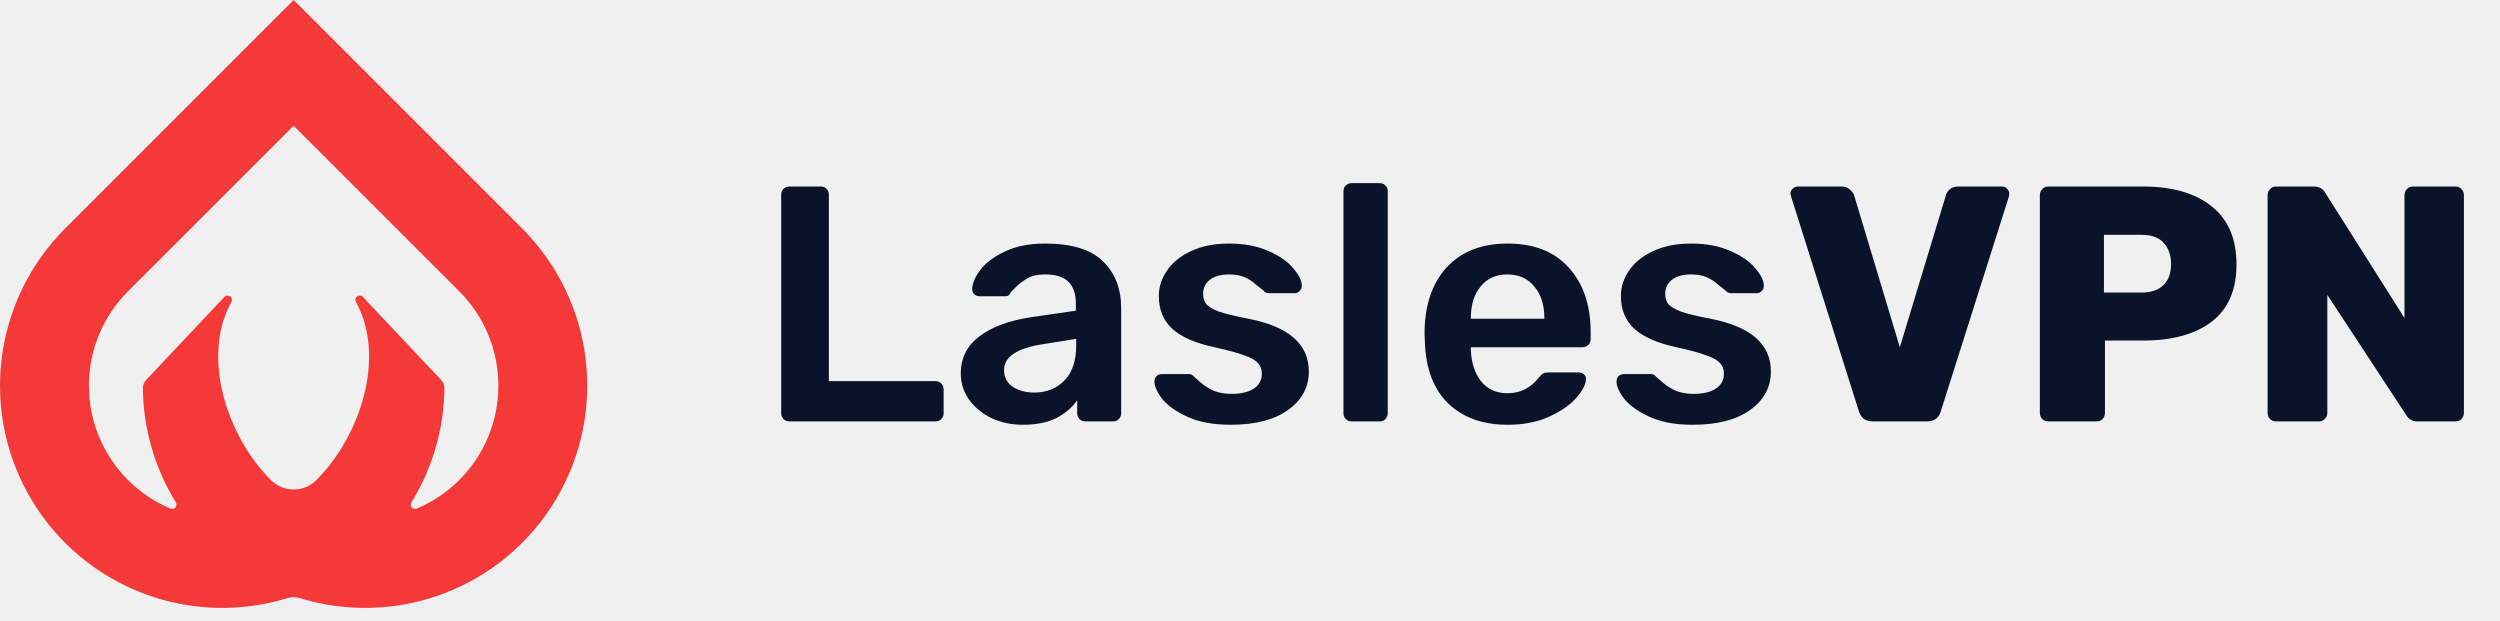
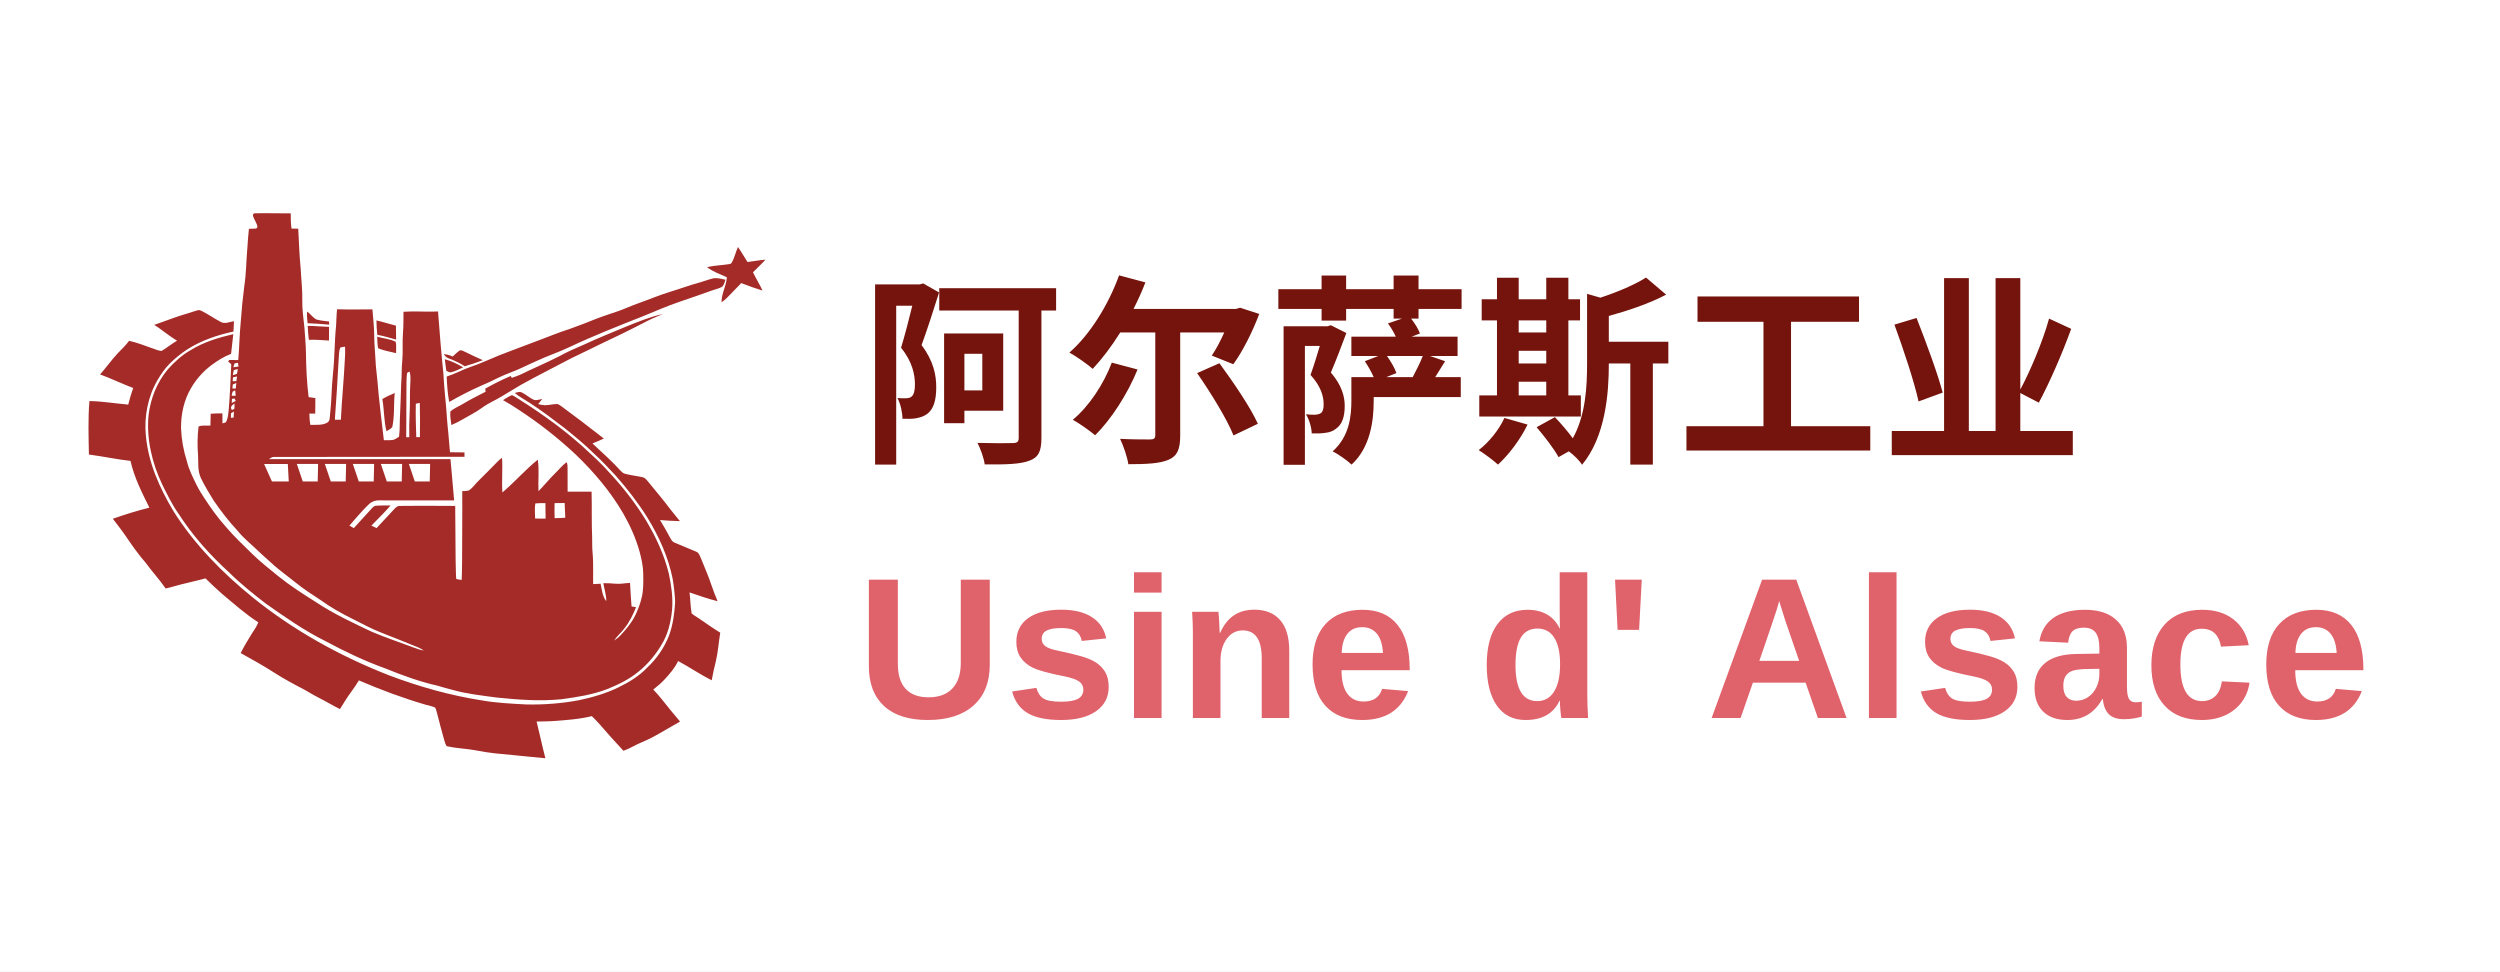
- <svg xmlns="http://www.w3.org/2000/svg" width="149" height="37" viewBox="0 0 149 37" fill="none">
-   <path d="M47.04 25.116C46.907 25.116 46.793 25.07 46.7 24.976C46.607 24.883 46.56 24.77 46.56 24.636V11.596C46.56 11.45 46.607 11.336 46.7 11.256C46.793 11.163 46.907 11.116 47.04 11.116H48.92C49.067 11.116 49.18 11.163 49.26 11.256C49.353 11.336 49.4 11.45 49.4 11.596V22.716H55.74C55.887 22.716 56.007 22.763 56.1 22.856C56.193 22.95 56.24 23.063 56.24 23.196V24.636C56.24 24.77 56.193 24.883 56.1 24.976C56.007 25.07 55.887 25.116 55.74 25.116H47.04ZM60.961 25.316C60.281 25.316 59.654 25.183 59.081 24.916C58.521 24.636 58.074 24.263 57.741 23.796C57.421 23.329 57.261 22.816 57.261 22.256C57.261 21.349 57.628 20.616 58.361 20.056C59.094 19.496 60.101 19.116 61.381 18.916L64.121 18.516V18.096C64.121 17.523 63.974 17.09 63.681 16.796C63.388 16.503 62.921 16.356 62.281 16.356C61.841 16.356 61.488 16.436 61.221 16.596C60.954 16.756 60.734 16.923 60.561 17.096C60.401 17.256 60.294 17.363 60.241 17.416C60.188 17.576 60.088 17.656 59.941 17.656H58.381C58.261 17.656 58.154 17.616 58.061 17.536C57.981 17.456 57.941 17.349 57.941 17.216C57.954 16.883 58.114 16.509 58.421 16.096C58.741 15.669 59.228 15.303 59.881 14.996C60.534 14.676 61.341 14.516 62.301 14.516C63.874 14.516 65.021 14.87 65.741 15.576C66.461 16.283 66.821 17.209 66.821 18.356V24.636C66.821 24.77 66.774 24.883 66.681 24.976C66.601 25.07 66.488 25.116 66.341 25.116H64.681C64.548 25.116 64.434 25.07 64.341 24.976C64.248 24.883 64.201 24.77 64.201 24.636V23.856C63.908 24.283 63.494 24.636 62.961 24.916C62.428 25.183 61.761 25.316 60.961 25.316ZM61.641 23.396C62.374 23.396 62.974 23.156 63.441 22.676C63.908 22.196 64.141 21.503 64.141 20.596V20.196L62.141 20.516C60.608 20.756 59.841 21.27 59.841 22.056C59.841 22.483 60.014 22.816 60.361 23.056C60.721 23.283 61.148 23.396 61.641 23.396ZM73.346 25.316C72.333 25.316 71.486 25.163 70.806 24.856C70.126 24.549 69.62 24.196 69.286 23.796C68.966 23.383 68.806 23.029 68.806 22.736C68.806 22.603 68.846 22.496 68.926 22.416C69.02 22.336 69.126 22.296 69.246 22.296H70.886C70.993 22.296 71.086 22.349 71.166 22.456C71.233 22.509 71.38 22.636 71.606 22.836C71.846 23.036 72.113 23.196 72.406 23.316C72.713 23.423 73.046 23.476 73.406 23.476C73.94 23.476 74.373 23.376 74.706 23.176C75.04 22.963 75.206 22.663 75.206 22.276C75.206 22.009 75.126 21.796 74.966 21.636C74.82 21.463 74.546 21.309 74.146 21.176C73.76 21.029 73.173 20.869 72.386 20.696C71.253 20.456 70.413 20.09 69.866 19.596C69.333 19.103 69.066 18.45 69.066 17.636C69.066 17.103 69.226 16.603 69.546 16.136C69.866 15.656 70.34 15.27 70.966 14.976C71.606 14.669 72.366 14.516 73.246 14.516C74.153 14.516 74.933 14.663 75.586 14.956C76.24 15.236 76.733 15.576 77.066 15.976C77.413 16.376 77.586 16.73 77.586 17.036C77.586 17.156 77.54 17.263 77.446 17.356C77.366 17.436 77.266 17.476 77.146 17.476H75.646C75.5 17.476 75.386 17.423 75.306 17.316C75.213 17.25 75.06 17.13 74.846 16.956C74.646 16.77 74.42 16.623 74.166 16.516C73.913 16.41 73.606 16.356 73.246 16.356C72.753 16.356 72.373 16.463 72.106 16.676C71.84 16.89 71.706 17.169 71.706 17.516C71.706 17.756 71.766 17.956 71.886 18.116C72.02 18.276 72.28 18.43 72.666 18.576C73.053 18.709 73.633 18.849 74.406 18.996C76.806 19.463 78.006 20.509 78.006 22.136C78.006 23.083 77.593 23.849 76.766 24.436C75.953 25.023 74.813 25.316 73.346 25.316ZM80.55 25.116C80.417 25.116 80.304 25.07 80.21 24.976C80.117 24.883 80.07 24.77 80.07 24.636V11.396C80.07 11.249 80.117 11.136 80.21 11.056C80.304 10.963 80.417 10.916 80.55 10.916H82.231C82.377 10.916 82.49 10.963 82.57 11.056C82.664 11.136 82.71 11.249 82.71 11.396V24.636C82.71 24.77 82.664 24.883 82.57 24.976C82.49 25.07 82.377 25.116 82.231 25.116H80.55ZM89.863 25.316C88.37 25.316 87.183 24.89 86.303 24.036C85.436 23.183 84.976 21.97 84.923 20.396L84.903 19.896C84.903 18.23 85.336 16.916 86.203 15.956C87.083 14.996 88.296 14.516 89.843 14.516C91.43 14.516 92.65 14.996 93.503 15.956C94.37 16.916 94.803 18.196 94.803 19.796V20.216C94.803 20.349 94.756 20.463 94.663 20.556C94.57 20.649 94.45 20.696 94.303 20.696H87.663V20.856C87.69 21.603 87.89 22.223 88.263 22.716C88.65 23.196 89.176 23.436 89.843 23.436C90.603 23.436 91.223 23.13 91.703 22.516C91.823 22.369 91.916 22.283 91.983 22.256C92.05 22.216 92.163 22.196 92.323 22.196H94.083C94.203 22.196 94.303 22.23 94.383 22.296C94.476 22.363 94.523 22.456 94.523 22.576C94.523 22.896 94.33 23.276 93.943 23.716C93.57 24.143 93.03 24.516 92.323 24.836C91.616 25.156 90.796 25.316 89.863 25.316ZM92.043 18.996V18.956C92.043 18.169 91.843 17.543 91.443 17.076C91.056 16.596 90.523 16.356 89.843 16.356C89.163 16.356 88.63 16.596 88.243 17.076C87.856 17.543 87.663 18.169 87.663 18.956V18.996H92.043ZM100.885 25.316C99.872 25.316 99.025 25.163 98.346 24.856C97.665 24.549 97.159 24.196 96.826 23.796C96.505 23.383 96.346 23.029 96.346 22.736C96.346 22.603 96.385 22.496 96.466 22.416C96.559 22.336 96.665 22.296 96.785 22.296H98.425C98.532 22.296 98.626 22.349 98.706 22.456C98.772 22.509 98.919 22.636 99.145 22.836C99.385 23.036 99.652 23.196 99.945 23.316C100.252 23.423 100.585 23.476 100.945 23.476C101.479 23.476 101.912 23.376 102.245 23.176C102.579 22.963 102.745 22.663 102.745 22.276C102.745 22.009 102.665 21.796 102.505 21.636C102.359 21.463 102.085 21.309 101.685 21.176C101.299 21.029 100.712 20.869 99.925 20.696C98.792 20.456 97.952 20.09 97.406 19.596C96.872 19.103 96.606 18.45 96.606 17.636C96.606 17.103 96.766 16.603 97.085 16.136C97.406 15.656 97.879 15.27 98.505 14.976C99.145 14.669 99.906 14.516 100.785 14.516C101.692 14.516 102.472 14.663 103.125 14.956C103.779 15.236 104.272 15.576 104.605 15.976C104.952 16.376 105.125 16.73 105.125 17.036C105.125 17.156 105.079 17.263 104.985 17.356C104.905 17.436 104.805 17.476 104.685 17.476H103.185C103.039 17.476 102.925 17.423 102.845 17.316C102.752 17.25 102.599 17.13 102.385 16.956C102.185 16.77 101.959 16.623 101.705 16.516C101.452 16.41 101.145 16.356 100.785 16.356C100.292 16.356 99.912 16.463 99.645 16.676C99.379 16.89 99.246 17.169 99.246 17.516C99.246 17.756 99.305 17.956 99.425 18.116C99.559 18.276 99.819 18.43 100.205 18.576C100.592 18.709 101.172 18.849 101.945 18.996C104.345 19.463 105.545 20.509 105.545 22.136C105.545 23.083 105.132 23.849 104.305 24.436C103.492 25.023 102.352 25.316 100.885 25.316ZM111.63 25.116C111.403 25.116 111.216 25.063 111.07 24.956C110.936 24.836 110.843 24.689 110.79 24.516L106.75 11.716L106.71 11.536C106.71 11.43 106.75 11.336 106.83 11.256C106.923 11.163 107.03 11.116 107.15 11.116H109.77C109.97 11.116 110.13 11.176 110.25 11.296C110.383 11.403 110.47 11.523 110.51 11.656L113.23 20.696L115.97 11.656C116.01 11.509 116.09 11.383 116.21 11.276C116.343 11.169 116.51 11.116 116.71 11.116H119.33C119.45 11.116 119.55 11.163 119.63 11.256C119.71 11.336 119.75 11.43 119.75 11.536C119.75 11.603 119.743 11.663 119.73 11.716L115.67 24.516C115.63 24.689 115.536 24.836 115.39 24.956C115.256 25.063 115.076 25.116 114.85 25.116H111.63ZM122.075 25.116C121.942 25.116 121.822 25.07 121.715 24.976C121.622 24.869 121.575 24.75 121.575 24.616V11.636C121.575 11.489 121.622 11.37 121.715 11.276C121.808 11.169 121.928 11.116 122.075 11.116H127.735C129.468 11.116 130.828 11.509 131.815 12.296C132.802 13.083 133.295 14.236 133.295 15.756C133.295 17.276 132.802 18.416 131.815 19.176C130.828 19.923 129.468 20.296 127.735 20.296H125.455V24.616C125.455 24.75 125.408 24.869 125.315 24.976C125.222 25.07 125.102 25.116 124.955 25.116H122.075ZM127.635 17.436C128.182 17.436 128.608 17.296 128.915 17.016C129.235 16.723 129.395 16.296 129.395 15.736C129.395 15.216 129.248 14.796 128.955 14.476C128.675 14.156 128.235 13.996 127.635 13.996H125.395V17.436H127.635ZM135.649 25.116C135.516 25.116 135.396 25.07 135.289 24.976C135.196 24.869 135.149 24.75 135.149 24.616V11.636C135.149 11.489 135.196 11.37 135.289 11.276C135.382 11.169 135.502 11.116 135.649 11.116H137.909C138.216 11.116 138.442 11.243 138.589 11.496L143.309 18.956V11.636C143.309 11.489 143.356 11.37 143.449 11.276C143.542 11.169 143.662 11.116 143.809 11.116H146.349C146.496 11.116 146.616 11.169 146.709 11.276C146.802 11.37 146.849 11.489 146.849 11.636V24.596C146.849 24.743 146.802 24.869 146.709 24.976C146.616 25.07 146.496 25.116 146.349 25.116H144.089C143.782 25.116 143.556 24.989 143.409 24.736L138.709 17.576V24.616C138.709 24.763 138.656 24.883 138.549 24.976C138.456 25.07 138.336 25.116 138.189 25.116H135.649Z" fill="#0B132A" />
-   <path d="M31.147 13.648L31.125 13.626C31.124 13.625 31.122 13.623 31.122 13.621L17.501 0L3.88 13.621C3.878 13.623 3.876 13.626 3.876 13.626L3.853 13.647C1.771 15.742 0.448 18.473 0.095 21.405C-0.258 24.338 0.38 27.304 1.906 29.833C3.433 32.362 5.761 34.308 8.521 35.361C11.28 36.415 14.313 36.516 17.136 35.648C17.373 35.575 17.628 35.575 17.865 35.648C20.688 36.515 23.721 36.414 26.48 35.361C29.239 34.307 31.567 32.361 33.094 29.833C34.62 27.304 35.258 24.338 34.905 21.405C34.553 18.473 33.23 15.742 31.147 13.648ZM8.723 22.63C8.657 22.696 8.604 22.775 8.568 22.861C8.533 22.948 8.514 23.041 8.514 23.135C8.538 25.539 9.218 27.89 10.479 29.937C10.508 29.983 10.521 30.038 10.517 30.092C10.513 30.146 10.492 30.198 10.457 30.24C10.421 30.282 10.374 30.311 10.321 30.324C10.268 30.337 10.212 30.333 10.162 30.312C9.213 29.913 8.352 29.334 7.625 28.605C6.136 27.116 5.299 25.097 5.298 22.991C5.297 20.886 6.131 18.865 7.618 17.374L17.501 7.493L27.383 17.374C28.87 18.865 29.704 20.885 29.703 22.991C29.702 25.097 28.865 27.116 27.376 28.605C26.649 29.334 25.788 29.913 24.84 30.312C24.789 30.333 24.733 30.337 24.68 30.324C24.627 30.311 24.58 30.281 24.544 30.24C24.509 30.198 24.488 30.146 24.484 30.092C24.48 30.038 24.493 29.983 24.522 29.937C25.784 27.89 26.463 25.539 26.488 23.135C26.488 23.041 26.469 22.948 26.433 22.861C26.397 22.775 26.344 22.696 26.278 22.63L21.604 17.672C21.557 17.633 21.498 17.612 21.438 17.612C21.377 17.612 21.319 17.633 21.272 17.672C21.226 17.71 21.194 17.764 21.183 17.824C21.172 17.884 21.183 17.945 21.213 17.998C23.028 21.283 21.467 26.002 18.864 28.605L18.85 28.619C18.491 28.974 18.006 29.174 17.5 29.174C16.995 29.173 16.51 28.974 16.151 28.618L16.138 28.605C13.534 26.002 11.974 21.284 13.789 17.998C13.819 17.946 13.83 17.884 13.819 17.825C13.808 17.765 13.776 17.711 13.73 17.672C13.683 17.634 13.625 17.612 13.564 17.612C13.504 17.612 13.445 17.634 13.398 17.672L8.723 22.63Z" fill="#F53838" />
+ <svg xmlns="http://www.w3.org/2000/svg" width="1243px" height="483px" viewBox="0 0 1243 483" fill="none">
+   <g id="AlsaceTeam" stroke="none" stroke-width="1" fill="none" fill-rule="evenodd">
+     <rect fill="#FFFFFF" x="0" y="0" width="1243" height="483" />
+     <g id="AlsaceLogo-Text" transform="translate(44, 106)">
+       <g id="AlsaceLogo" fill="#A52B28" fill-rule="nonzero">
+         <path d="M56.232,48.582 C59.486,50.212 62.475,52.338 65.687,54.023 C67.674,55.253 70.199,54.055 72.33,53.684 C72.279,55.411 72.204,57.133 72.075,58.85 C64.141,60.531 56.051,63.293 49.181,67.67 C46.061,69.722 43.095,72.084 40.454,74.73 C38.003,77.149 36.067,80.027 34.317,82.974 C29.49,91.214 27.614,101.18 28.519,110.64 C29.805,124.273 35.264,136.426 42.185,148.059 C52.578,164.616 66.606,178.858 81.748,191.117 C102.066,207.503 125.146,220.268 149.418,229.766 C164.37,235.42 179.762,239.769 195.568,242.239 C203.014,243.548 210.408,243.863 217.938,244.267 C226.623,244.411 235.41,243.747 243.946,242.127 C250.649,240.711 257.464,238.734 263.619,235.694 C268.678,233.252 273.757,230.151 277.656,226.062 C282.539,221.559 286.327,215.97 288.727,209.787 C290.612,204.537 291.373,198.809 291.679,193.266 C291.545,189.404 291.066,185.482 290.431,181.671 C288.23,170.892 283.635,160.731 277.911,151.387 C273.279,143.988 267.908,137.043 262.138,130.508 C258.559,126.803 255.18,122.946 251.318,119.52 C246.699,114.957 241.709,110.84 236.645,106.792 C230.851,102.401 225.235,98.051 219.103,94.147 C216.68,92.527 214.164,91.269 211.936,89.371 C212.864,89.213 214.085,88.665 215.018,88.962 C217.404,89.928 219.344,91.98 221.735,92.903 C222.983,93.094 224.381,92.574 225.615,92.365 C224.919,93.21 224.251,94.069 223.587,94.932 C224.956,95.248 226.275,95.559 227.69,95.447 C229.519,95.364 231.395,94.788 233.214,94.909 C234.054,95.178 234.82,95.795 235.531,96.311 C238.603,98.659 241.741,100.934 244.842,103.25 C248.616,106.207 252.404,109.132 256.224,112.028 C254.386,112.961 252.478,113.722 250.561,114.474 C255.37,119 260.383,123.396 264.807,128.307 C265.369,128.892 265.977,129.37 266.775,129.57 C269.616,130.322 272.582,130.633 275.451,131.26 C276.755,131.515 277.391,132.522 278.218,133.451 C281.973,138.06 285.821,142.572 289.386,147.33 C290.862,149.326 292.543,151.146 294.056,153.104 C290.746,153.03 287.45,152.854 284.155,152.571 C285.895,155.365 287.511,158.229 289.061,161.13 C289.711,162.277 290.185,163.345 291.503,163.837 C294.994,165.303 298.47,166.789 301.97,168.219 C303.595,168.79 303.864,170.284 304.542,171.681 C306.371,176.212 308.362,180.724 309.876,185.361 C310.72,187.937 311.774,190.416 312.786,192.928 C308.07,191.739 303.442,190.119 298.842,188.55 C299.264,192.004 299.283,195.573 299.872,198.985 C300.875,199.881 302.105,200.536 303.21,201.297 C306.835,203.729 310.363,206.296 314.104,208.562 C313.297,213.417 313.027,218.198 311.872,222.998 C311.124,226.071 310.382,229.125 309.852,232.245 C304.129,229.371 298.8,225.686 293.155,222.654 C291.48,226.247 288.959,229.042 286.313,231.934 C284.628,233.753 282.73,235.318 280.785,236.84 C284.053,240.15 286.666,243.803 289.618,247.373 C291.094,249.188 292.663,250.924 294.116,252.757 C289.363,255.385 284.74,258.286 279.926,260.82 C276.918,262.385 273.734,263.499 270.753,265.123 C269.208,265.964 267.639,266.692 265.977,267.296 C263.377,264.33 260.588,261.54 258.03,258.541 C255.537,255.626 253.021,252.743 250.273,250.065 C244.327,251.527 238.33,251.959 232.249,252.437 C229.092,252.692 225.968,252.688 222.802,252.748 C224.316,258.824 225.574,264.942 227.17,271 C221.93,270.452 216.675,270.058 211.439,269.459 C205.353,268.897 199.296,268.438 193.289,267.212 C191.364,266.828 189.411,266.579 187.453,266.355 L185.103,266.091 C182.755,265.824 180.414,265.531 178.124,265.021 C177.506,264.204 177.209,263.095 176.912,262.129 C175.682,257.631 174.424,253.143 173.301,248.612 C173.046,247.688 172.851,246.648 172.345,245.822 C170.938,245.089 169.216,244.885 167.707,244.406 C156.358,241.087 145.296,236.979 134.448,232.296 C133.274,234.199 132.062,236.07 130.716,237.852 C128.618,240.642 126.905,243.608 125.025,246.546 C121.469,244.806 118.09,242.735 114.553,240.953 C113.158,240.255 111.803,239.486 110.456,238.704 L108.436,237.529 C108.099,237.333 107.762,237.139 107.423,236.947 C102.386,234.343 97.354,231.65 92.573,228.591 C87.1,225.008 81.354,221.935 75.672,218.699 C77.306,215.427 79.205,212.28 81.131,209.174 C82.37,207.322 83.6,205.498 84.445,203.423 C78.035,199.361 72.237,194.12 66.411,189.274 C63.622,186.749 60.804,184.238 58.158,181.559 C54.24,182.687 50.239,183.463 46.293,184.507 C43.633,185.166 41.029,186.02 38.346,186.601 C35.32,182.13 31.62,178.213 28.454,173.84 C24.657,169.5 21.394,164.793 18.159,160.03 C16.288,157.213 14.083,154.669 12.11,151.925 C18.084,149.823 24.128,147.929 30.274,146.406 C26.5,138.761 22.801,131.603 20.883,123.159 C13.953,122.389 7.115,120.903 0.208,119.989 C0.055,111.197 -0.279,102.173 0.468,93.414 C6.869,93.498 13.363,94.621 19.751,95.164 C20.429,92.37 21.292,89.631 22.23,86.915 C16.673,84.817 11.34,82.218 5.76,80.161 C8.796,76.777 11.419,73.008 14.51,69.675 C16.525,67.702 18.465,65.692 20.201,63.464 C23.98,64.272 27.679,65.757 31.337,67.025 C32.943,67.558 34.637,68.38 36.332,68.51 C38.978,66.946 41.331,64.922 44.028,63.404 C42.228,62.324 40.526,61.106 38.838,59.867 L36.814,58.376 C35.462,57.385 34.098,56.409 32.679,55.508 C38.263,53.656 43.754,51.367 49.399,49.785 C51.061,49.325 52.662,48.666 54.333,48.253 C55.039,48.039 55.605,48.285 56.232,48.582 Z M100.557,0.088 C100.506,2.637 100.608,5.125 100.938,7.654 C102.057,7.664 103.171,7.678 104.285,7.692 C104.628,14.33 104.851,20.958 105.496,27.573 C105.752,32.846 106.425,38.041 106.299,43.332 C106.183,48.035 106.959,52.584 107.39,57.244 C107.655,61.436 108.077,65.586 108.128,69.791 C108.212,77.019 108.565,84.274 109.451,91.446 C110.565,91.613 111.684,91.771 112.798,91.924 C112.733,94.5 112.733,97.076 112.738,99.657 C111.763,99.639 110.793,99.62 109.818,99.611 C109.832,101.514 109.976,103.366 110.264,105.251 C112.868,105.158 116.331,105.548 118.633,104.179 C120.211,103.329 119.882,101.468 120.118,99.954 C120.884,93.321 120.819,86.655 121.534,80.022 C122.425,71.987 122.286,63.887 123.103,55.865 C123.293,53.169 123.275,50.462 123.595,47.77 C129.444,47.942 135.302,47.844 141.156,47.816 C141.573,52.398 142.042,56.836 142.07,61.436 C142.093,65.303 142.544,69.174 142.706,73.041 C142.785,76.318 143.342,79.521 143.597,82.793 C144.424,92.852 145.677,102.856 146.856,112.878 C148.388,112.868 149.975,112.952 151.489,112.697 C152.528,112.437 153.494,111.689 154.399,111.132 C154.738,108.342 154.775,105.553 154.803,102.744 C155.044,96.705 155.346,90.675 155.467,84.631 C155.838,80.904 155.587,77.167 156,73.444 C156.446,68.719 155.963,64.045 156.367,59.356 C156.664,55.898 156.539,52.5 156.618,49.019 C159.264,48.819 161.905,48.834 164.545,48.877 L167.185,48.924 C169.385,48.959 171.585,48.972 173.788,48.856 C174.564,59.222 175.404,69.573 176.471,79.915 C176.727,83.615 176.889,87.315 177.302,91.005 C177.56,93.28 177.75,95.559 177.925,97.839 L178.267,102.398 C178.443,104.678 178.636,106.956 178.899,109.229 C179.238,112.441 179.4,115.667 179.73,118.88 C179.899,118.878 180.076,118.877 180.263,118.877 L181.161,118.877 C182.652,118.88 184.576,118.901 186.934,118.94 L186.948,121.108 C135.463,121.129 103.859,121.159 92.137,121.196 C91.54,121.168 90.749,121.527 89.764,122.273 L179.981,122.273 L181.796,142.785 L180.488,142.786 L180.165,142.786 L177.947,142.787 C177.739,142.787 177.532,142.787 177.327,142.787 L174.909,142.788 L174.613,142.788 L171.467,142.789 L171.19,142.789 L167.731,142.79 L167.476,142.79 L162.92,142.791 L162.696,142.791 L153.01,142.791 C152.915,142.791 152.822,142.791 152.729,142.791 L150.481,142.79 C150.407,142.79 150.334,142.79 150.262,142.79 L149.077,142.789 C149.017,142.789 148.959,142.789 148.901,142.789 L148.115,142.788 C148.067,142.788 148.021,142.788 147.976,142.788 L147.482,142.787 L147.427,142.787 L147.087,142.786 C147.059,142.786 147.031,142.786 147.004,142.786 L146.856,142.785 C143.597,142.773 142.706,142.613 140.668,143.746 C139.31,144.501 135.665,148.364 129.735,155.333 L131.919,156.572 C135.391,152.722 138.069,149.785 139.953,147.762 C140.896,146.824 141.685,145.436 143.179,145.436 C145.491,145.26 147.835,145.366 150.156,145.325 C148.866,146.946 145.703,150.282 140.668,155.333 L143.226,156.572 C147.602,151.902 150.504,148.786 151.934,147.223 C152.793,146.355 153.452,145.51 154.794,145.543 C157.491,145.505 160.816,145.485 164.768,145.481 L167.698,145.481 C171.948,145.485 176.826,145.505 182.331,145.543 C182.417,168.956 182.599,181.069 182.877,181.883 C183.611,182.096 184.776,182.214 185.528,182.358 C185.728,180.517 185.833,169.825 185.843,150.28 L185.844,148.152 C185.844,147.432 185.844,146.7 185.844,145.956 L185.843,143.693 C185.842,141.906 185.841,140.058 185.839,138.148 C187.497,138.195 188.659,138.055 189.325,137.73 C191.079,136.486 192.37,134.537 193.93,133.042 C197.04,129.964 200.127,126.868 203.167,123.721 C203.928,122.946 204.713,122.217 205.623,121.618 C205.985,127.342 205.386,133.121 205.799,138.858 C208.083,136.914 210.252,134.839 212.399,132.741 L214.543,130.638 C217.401,127.835 220.277,125.053 223.392,122.547 C224.162,127.695 223.475,133.028 223.735,138.232 C226.567,135.34 229.12,132.179 231.993,129.338 C233.91,127.527 235.572,125.327 237.708,123.795 C238.241,124.775 238.158,125.801 238.19,126.887 C238.19,130.74 238.232,134.588 238.223,138.441 C242.196,138.404 246.17,138.464 250.139,138.441 C250.324,146.044 250.092,153.643 250.413,161.237 C250.468,163.637 250.38,166.023 250.594,168.418 C250.934,171.814 250.932,175.256 250.908,178.695 L250.892,180.986 C250.885,182.131 250.884,183.274 250.9,184.414 C252.135,184.349 253.374,184.284 254.613,184.233 C255.217,187.032 255.542,190.648 257.445,192.886 C257.482,189.757 256.466,187.042 255.987,183.964 C257.946,183.95 259.896,184.006 261.846,184.21 C264.292,184.484 266.743,183.922 269.259,183.815 C269.421,187.724 269.704,191.618 270.011,195.518 C270.753,195.638 271.491,195.764 272.234,195.898 C270.721,199.672 268.98,203.293 266.423,206.487 C264.807,208.617 262.769,210.279 261.289,212.521 C262.514,211.732 263.637,210.836 264.626,209.768 C267.434,206.751 270.085,203.613 271.886,199.876 C273.255,197.012 274.379,194.065 275.084,190.969 C275.98,187.26 275.869,183.142 275.818,179.341 C275.781,175.548 274.968,171.909 273.998,168.26 C272.146,161.646 269.352,155.393 265.954,149.433 C259.627,138.492 251.443,128.846 242.368,120.1 C233.507,111.796 223.935,104.276 213.765,97.643 C211.267,95.962 208.719,94.417 206.096,92.95 C207.558,92.119 208.979,91.033 210.562,90.448 C212.339,91.228 213.908,92.537 215.589,93.516 C226.214,100.256 236.482,107.734 245.859,116.136 C250.385,120.291 254.934,124.371 258.995,128.994 C265.773,136.31 271.937,144.127 277.141,152.645 C282.103,160.935 286.281,169.866 288.555,179.29 C289.795,185.148 290.625,190.969 290.18,196.971 C289.59,203.242 288.091,209.587 284.679,214.958 C281.676,219.879 277.99,224.321 273.478,227.928 C268.822,231.771 263.572,234.324 258.011,236.58 C250.552,239.463 243.078,240.558 235.215,241.654 C224.371,242.735 213.867,241.918 203.074,240.832 C195.81,239.829 188.215,239.05 181.178,237.054 C178.579,236.446 176.04,235.642 173.473,234.909 C164.695,232.941 156.01,229.77 147.687,226.382 C137.368,222.696 127.374,217.892 117.723,212.716 C107.089,207.443 97.809,200.874 88.103,194.074 C81.897,189.242 75.602,184.256 70.027,178.719 C60.419,169.969 51.696,160.244 44.678,149.275 C41.535,144.874 39.14,139.81 36.703,134.982 C31.662,124.422 28.714,112.163 29.87,100.437 C30.84,92.226 34.02,84.158 39.316,77.771 C42.673,74.053 46.242,70.669 50.629,68.19 C57.1,64.123 64.592,61.863 71.991,60.141 C71.545,63.404 71.35,66.695 70.886,69.949 C67.34,71.258 64.225,73.277 61.194,75.501 C57.039,78.602 53.516,82.566 50.931,87.059 C47.412,93.089 45.936,99.982 46.015,106.927 C46.219,112.469 47.203,117.933 48.893,123.215 C49.919,127.579 51.938,131.441 53.897,135.433 C54.96,137.559 56.222,139.559 57.527,141.541 C60.799,146.555 64.253,151.424 68.259,155.885 C72.404,160.805 76.99,165.016 81.535,169.528 C85.657,173.529 90.113,177.015 94.555,180.636 C100.418,185.315 106.648,189.349 113.002,193.313 C121.687,199.124 131.445,203.674 140.868,208.116 C147.687,211.036 154.821,213.357 161.77,215.998 C163.386,216.62 165.02,217.158 166.728,217.451 C165.818,216.847 164.876,216.29 163.869,215.863 C157.583,213.245 151.233,210.799 144.906,208.274 C140.185,206.398 135.664,203.892 131.115,201.626 C125.717,198.957 120.522,196.047 115.639,192.51 C111.257,189.66 106.889,186.819 102.823,183.523 C101.876,182.756 100.912,182.004 99.944,181.255 L98.005,179.762 C95.419,177.769 92.852,175.757 90.522,173.529 C88.502,171.677 86.404,169.927 84.445,168.014 C80.973,164.603 77.176,161.734 74.131,157.895 C69.74,153.234 65.882,148.133 62.234,142.878 C59.996,139.207 57.703,135.507 55.851,131.626 C54.175,127.848 54.677,124.357 54.477,120.384 C54.096,115.64 54.133,110.793 54.723,106.077 C56.413,105.283 58.775,105.734 60.618,105.594 C60.655,103.631 60.693,101.672 60.762,99.708 C62.702,99.569 64.638,99.5 66.583,99.546 C66.606,101.208 66.592,102.865 66.611,104.527 C67.168,104.374 67.716,104.197 68.254,103.988 C69.345,102.331 69.433,100.01 69.684,98.084 C70.352,90.61 70.575,83.095 70.974,75.608 C71.179,74.735 69.958,74.331 69.438,73.793 C69.605,73.519 69.767,73.249 69.935,72.976 C71.443,72.966 72.947,72.99 74.456,73.036 C75.041,66.769 75.045,60.484 75.686,54.227 C76.104,48.141 76.703,42.06 77.487,36.017 C78.471,29.755 78.406,23.548 78.991,17.226 C79.135,14.065 79.478,10.932 79.766,7.78 C80.797,7.738 81.827,7.701 82.862,7.659 C84.7,7.585 83.879,5.826 82.966,4.017 L82.771,3.629 C81.858,1.822 81.038,0.081 82.876,0.042 C88.767,-0.084 94.667,0.116 100.557,0.088 Z M227.18,144.141 C225.509,144.173 223.805,144.118 222.143,144.331 C221.758,146.768 222.023,149.358 222.06,151.823 C223.796,151.828 225.536,151.833 227.273,151.851 C227.273,149.28 227.254,146.713 227.18,144.141 Z M236.737,144.094 C235.071,144.113 233.405,144.132 231.738,144.15 C231.687,146.643 231.682,149.136 231.752,151.633 C233.521,151.619 235.289,151.522 237.058,151.419 C236.979,148.978 236.858,146.536 236.737,144.094 Z M169.861,124.677 L159.292,124.677 L162.239,133.386 L169.666,133.386 L169.861,124.677 Z M99.104,124.701 L87.309,124.701 L91.218,133.386 L99.573,133.386 L99.104,124.701 Z M128.084,124.677 L117.514,124.677 L120.462,133.386 L127.889,133.386 L128.084,124.677 Z M142.01,124.677 L131.44,124.677 L134.388,133.386 L141.815,133.386 L142.01,124.677 Z M155.935,124.677 L145.366,124.677 L148.313,133.386 L155.741,133.386 L155.935,124.677 Z M114.158,124.677 L103.589,124.677 L106.536,133.386 L113.963,133.386 L114.158,124.677 Z M159.658,78.713 C159.231,78.936 158.809,79.163 158.396,79.405 C158.024,82.348 158.103,85.393 158.08,88.359 C158.02,96.041 158.043,103.724 157.973,111.406 C158.475,111.397 158.981,111.383 159.487,111.369 C159.426,107.409 159.468,103.454 159.682,99.5 C159.937,94.542 159.672,89.598 160.002,84.65 C160.123,82.635 160.215,80.677 159.658,78.713 Z M164.727,94.319 C164.059,94.431 163.4,94.561 162.745,94.723 C162.592,100.228 162.796,105.868 162.973,111.341 C163.576,111.341 164.18,111.346 164.778,111.346 C164.825,105.673 164.88,99.992 164.727,94.319 Z M152.273,89.399 C151.632,95.461 152.292,100.623 151.024,106.416 C150.235,107.247 149.117,107.809 148.16,108.426 C146.842,103.148 147.065,97.787 146.099,92.416 C148.067,91.232 150.152,90.29 152.273,89.399 Z M285.543,50.128 C283.138,51.242 280.529,52.208 278.157,53.428 C274.096,55.601 269.936,57.583 265.833,59.672 C262.143,61.397 258.475,63.167 254.814,64.949 L247.494,68.519 C245.053,69.707 242.609,70.891 240.159,72.061 C231.761,76.527 223.229,80.732 214.944,85.383 C211.782,87.338 208.542,89.153 205.386,91.126 C202.113,93.126 198.762,94.454 195.675,96.738 C192.741,98.938 189.529,100.433 186.396,102.308 C184.469,103.464 182.497,104.452 180.426,105.325 C180.152,103.148 179.679,100.79 179.934,98.604 C181.61,97.021 184.019,96.13 185.983,94.927 C189.701,92.671 193.581,90.768 197.439,88.767 C197.383,88.257 197.328,87.746 197.267,87.236 C201.403,84.905 205.572,82.798 209.944,80.941 C210.107,81.257 210.274,81.568 210.436,81.879 C211.931,81.35 213.481,80.844 214.92,80.194 C221.247,77.056 227.816,74.34 234.105,71.105 C238.051,68.923 242.266,67.085 246.416,65.307 C253.267,62.16 260.239,59.263 267.221,56.423 C273.139,54.018 279.308,51.511 285.543,50.128 Z M127.573,66.375 C126.812,66.477 126.028,66.556 125.28,66.737 C124.44,68.269 124.603,70.381 124.412,72.098 C123.86,82.306 123.266,92.49 122.49,102.679 C123.488,102.689 124.486,102.693 125.484,102.698 C125.939,92.792 126.965,82.942 127.439,73.041 C127.606,70.822 127.666,68.598 127.573,66.375 Z M72.321,98.618 C71.815,98.868 71.318,99.133 70.849,99.448 C70.793,100.196 70.784,100.943 70.798,101.695 C71.248,101.677 71.699,101.658 72.153,101.639 C72.214,100.632 72.269,99.625 72.321,98.618 Z M72.576,94.598 C72.457,94.706 72.323,94.815 72.185,94.926 L71.974,95.093 C71.232,95.687 70.475,96.358 71.049,97.369 C71.058,98.195 72.265,97.471 72.553,97.155 C72.641,96.297 72.599,95.461 72.576,94.598 Z M72.613,92.142 C72.186,92.179 71.759,92.24 71.332,92.328 C71.285,92.996 71.244,93.66 71.211,94.328 C71.893,94.017 72.58,93.716 73.23,93.335 C73.059,92.913 72.85,92.513 72.613,92.142 Z M316.695,33.078 C316.295,34.178 315.989,35.701 315.107,36.523 C313.733,37.418 311.913,37.729 310.377,38.287 C304.895,40.273 299.385,42.153 293.866,44.043 C287.59,46.164 281.704,48.796 275.562,51.284 C263.289,56.144 250.872,61.004 238.952,66.663 C233.604,69.192 227.983,71.012 222.645,73.547 C220.519,74.526 218.369,75.436 216.271,76.471 C212.149,78.523 207.735,79.827 203.603,81.883 C200.888,83.244 198.158,84.566 195.345,85.722 C189.859,88.136 184.548,90.884 179.349,93.855 C178.542,89.682 178.282,85.462 178.096,81.224 C182.255,79.915 186.02,77.757 190.146,76.364 C194.993,74.744 199.639,72.511 204.383,70.604 C210.524,68.19 216.735,65.948 222.895,63.59 C228.336,61.575 233.669,59.314 239.193,57.569 C243.733,55.982 248.18,54.199 252.645,52.435 C256.359,50.964 260.184,49.854 263.934,48.494 C267.086,47.366 270.104,45.922 273.269,44.832 C278.765,42.905 284.09,40.603 289.679,38.927 C294.413,37.497 299.032,35.747 303.813,34.471 C305.962,33.877 308.042,33.046 310.196,32.498 C312.271,31.918 314.634,32.661 316.695,33.078 Z M72.943,88.099 C72.492,88.271 72.065,88.484 71.671,88.74 C71.429,89.38 71.323,90.076 71.174,90.74 C71.842,90.754 72.516,90.763 73.189,90.777 C73.114,89.881 73.045,88.99 72.943,88.099 Z M73.527,84.432 C72.938,84.664 72.339,84.891 71.759,85.156 C71.666,85.815 71.61,86.484 71.541,87.147 C72.093,87.161 72.645,87.175 73.198,87.189 C73.319,86.27 73.425,85.351 73.527,84.432 Z M73.871,81.192 C73.203,81.313 72.529,81.424 71.87,81.596 C71.768,82.227 71.722,82.868 71.666,83.508 C72.274,83.522 72.887,83.536 73.495,83.55 C73.625,82.765 73.75,81.981 73.871,81.192 Z M74.242,77.488 C73.588,77.627 72.938,77.794 72.297,77.989 C72,78.783 71.921,79.674 71.768,80.505 C72.441,80.305 73.165,80.171 73.801,79.869 C74.015,79.098 74.117,78.277 74.242,77.488 Z M177.158,72.609 C180.366,73.463 183.453,74.962 186.294,76.661 C184.353,77.525 182.394,78.597 180.324,79.089 C179.554,79.326 178.621,78.667 177.915,78.374 C177.715,76.448 177.33,74.54 177.158,72.609 Z M74.284,74.382 C73.732,74.489 73.063,74.507 72.571,74.791 C72.339,75.375 72.2,75.998 72.028,76.601 C72.887,76.49 73.746,76.373 74.609,76.244 C74.512,75.622 74.405,74.999 74.284,74.382 Z M187.533,69.086 C190.332,70.506 193.196,71.778 196.051,73.082 C193.117,74.252 190.086,75.218 187.064,76.109 C184.525,74.405 181.782,73.203 178.941,72.103 C177.855,71.741 177.288,70.998 176.643,70.098 C178.272,70.181 179.6,70.585 181.062,71.263 C182.278,70.237 183.392,68.993 184.743,68.153 C185.653,68.06 186.707,68.742 187.533,69.086 Z M143.542,61.408 C146.54,62.271 149.985,62.522 152.76,63.938 C153.122,65.762 152.914,67.735 152.923,69.587 C149.975,68.849 146.842,68.334 144.024,67.182 C143.597,65.316 143.616,63.311 143.542,61.408 Z M108.987,56.009 C112.529,56.074 116.052,56.427 119.594,56.511 C119.594,58.785 119.585,61.055 119.571,63.33 C116.228,63.116 112.919,62.81 109.567,62.968 C109.266,60.656 109.098,58.335 108.987,56.009 Z M143.17,53.312 C146.438,54.046 149.609,55.123 152.863,55.921 C152.904,58.228 152.923,60.54 152.951,62.852 C149.864,61.928 146.772,61.055 143.597,60.475 C143.342,58.089 143.179,55.712 143.17,53.312 Z M108.709,48.884 C110.333,50.026 111.522,51.938 113.276,52.82 C115.286,53.489 117.542,53.526 119.631,53.865 C119.636,54.385 119.64,54.905 119.645,55.42 C116.075,55.076 112.496,54.84 108.908,54.7 C108.82,52.793 108.463,50.778 108.709,48.884 Z M322.924,16.808 C324.614,19.218 326.062,21.803 327.668,24.273 C330.662,23.915 333.591,23.335 336.594,23.103 C334.622,25.294 332.468,27.257 330.393,29.369 C331.827,32.479 333.721,35.344 335.123,38.463 C331.563,37.367 328.025,36.119 324.558,34.759 C322.283,37.149 319.949,39.48 317.669,41.861 C316.792,42.789 315.794,43.56 314.759,44.302 C314.68,39.837 317.173,36.226 317.382,31.839 C314.095,30.349 310.386,29.091 307.545,26.821 C311.078,25.985 314.652,25.916 318.212,25.373 C318.876,25.192 319.494,25.294 319.819,24.579 C321.197,22.239 321.754,19.301 322.924,16.808 Z" />
+       </g>
+       <text id="阿尔萨斯工业" font-family="Arial, Helvetica, sans-serif" font-size="100" font-weight="bold" letter-spacing="1.5" fill="#75140C">
+         <tspan x="384" y="116">阿尔萨斯工业</tspan>
+       </text>
+       <text id="Usine-d'-Alsace" font-family="Arial, Helvetica, sans-serif" font-size="100" font-weight="bold" letter-spacing="1.5" fill="#E0626B">
+         <tspan x="382" y="251">Usine d' Alsace</tspan>
+       </text>
+     </g>
+   </g>
</svg>
